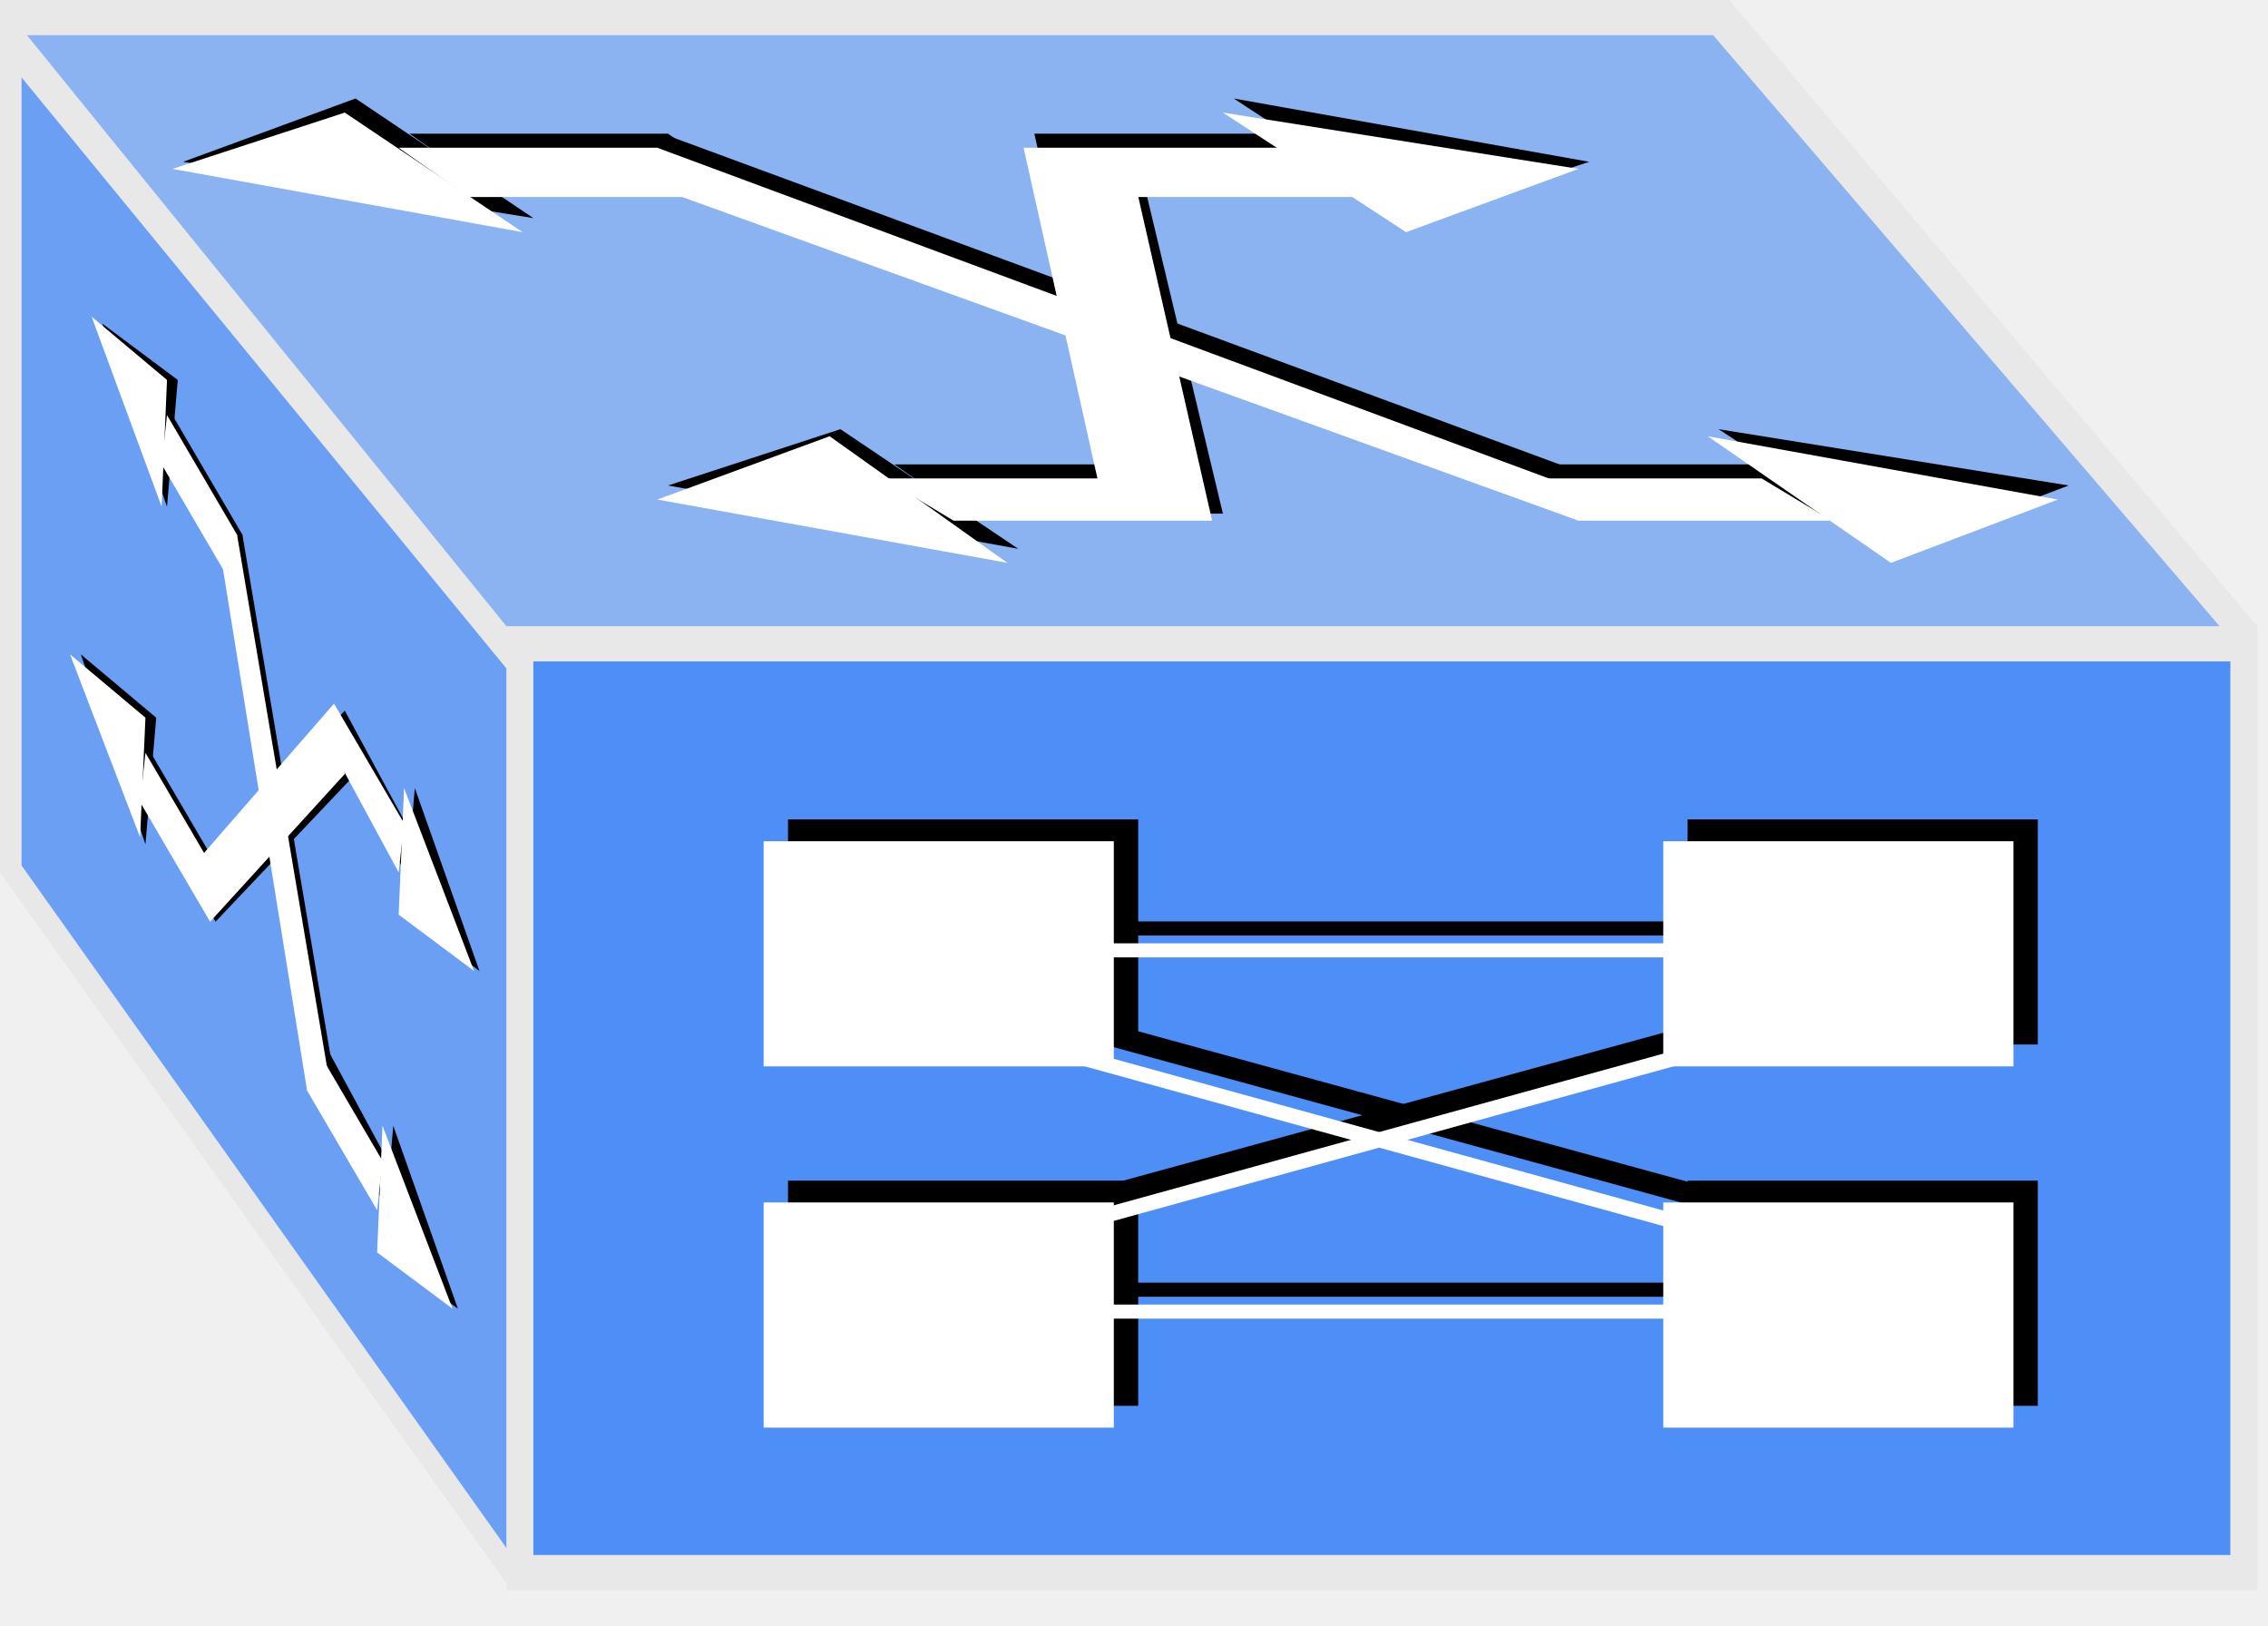
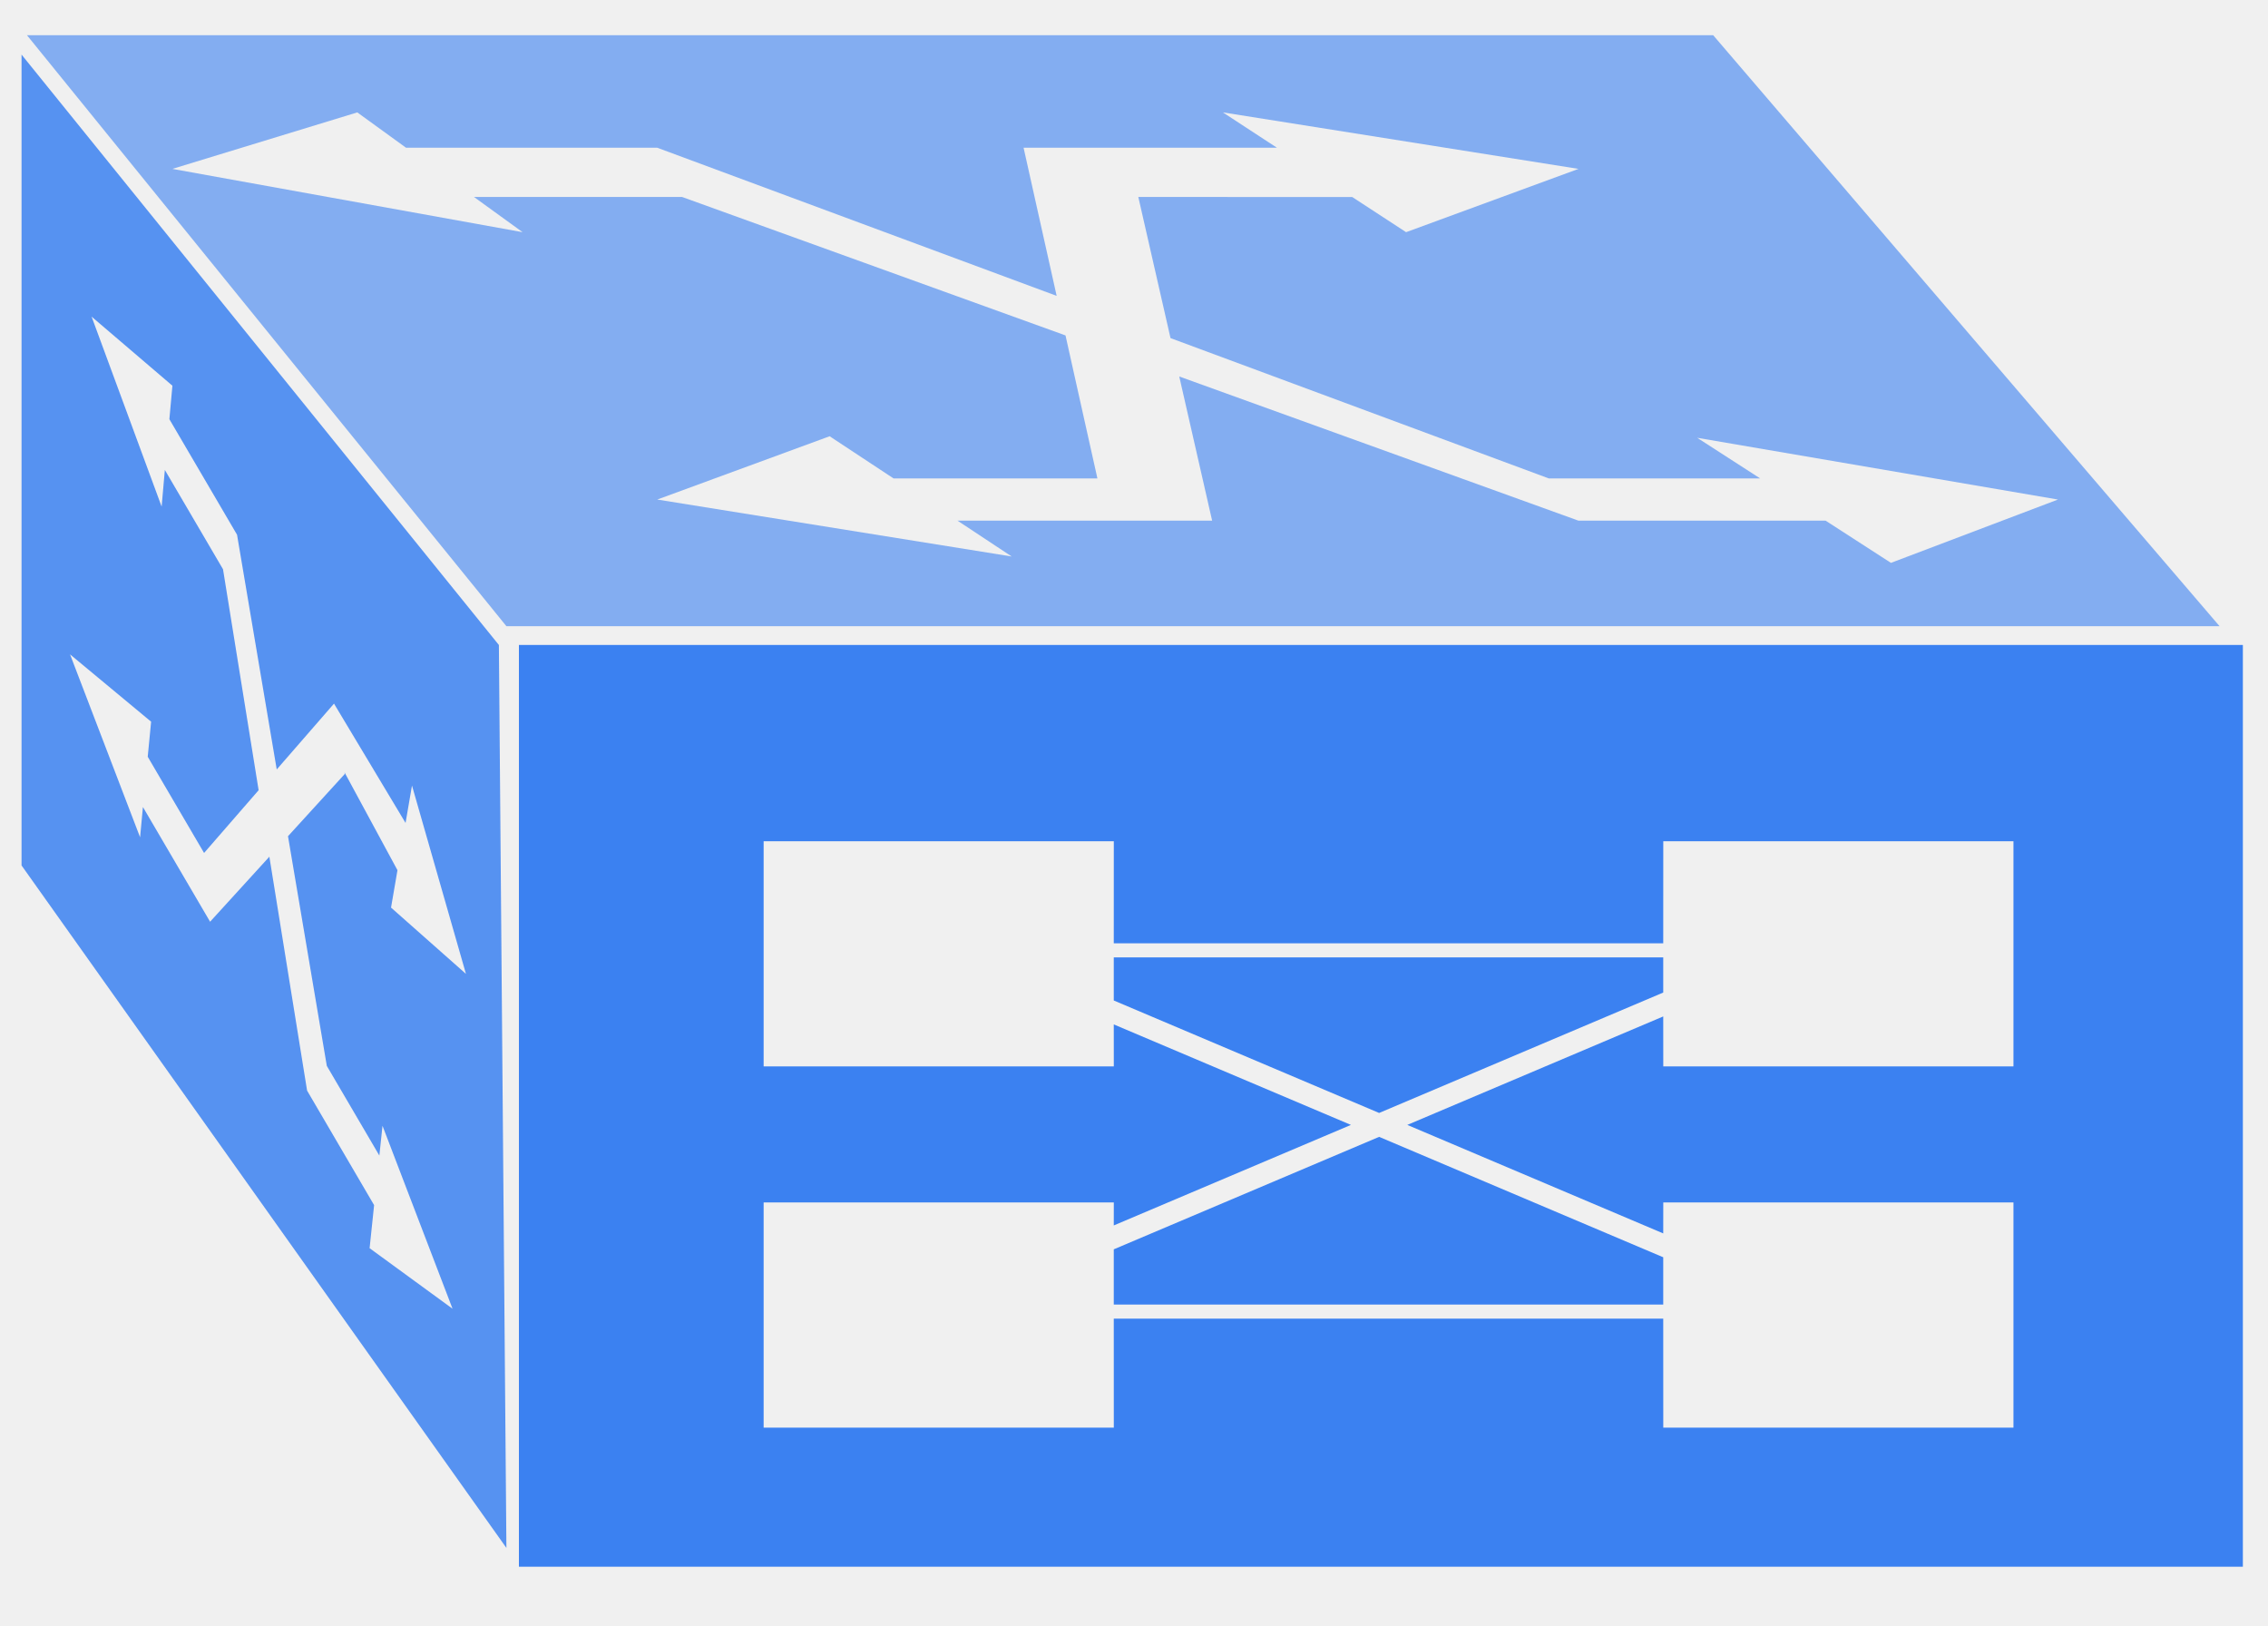
<svg xmlns="http://www.w3.org/2000/svg" width="60px" height="43px" viewBox="0 0 60 43" version="1.1">
  <g id="图表" stroke="none" stroke-width="1" fill="none" fill-rule="evenodd">
-     <g id="编组" fill-rule="nonzero">
-       <polygon id="路径" fill="#E8E8E8" points="13.397 16.563 13.397 41.874 0 23.077 0 0" />
-       <polygon id="路径" fill="#4D8EF7" points="59.335 41.44 13.728 41.44 13.728 17.06 59.335 17.06" />
-       <path d="M59.717,42.06 L13.397,42.06 L13.397,16.563 L59.717,16.563 L59.717,42.06 Z M14.11,41.129 L59.004,41.129 L59.004,17.494 L14.11,17.494 L14.11,41.129 Z M13.397,16.563 L59.717,16.563 L45.749,0 L0,0 L13.397,16.563 Z" id="形状" fill="#E8E8E8" />
-       <polygon id="路径" fill="#4D8EF7" opacity="0.602" points="13.397 16.563 58.719 16.563 45.322 0.931 0.713 0.931" />
-       <polygon id="路径" fill="#4D8EF7" opacity="0.802" points="13.397 17.68 13.397 40.943 0.57 22.891 0.57 2.047" />
-       <polygon id="路径" fill="#000000" points="5.986 14.702 8.409 28.846 8.836 28.474 6.413 14.144" />
-       <path d="M5.701,24.38 L9.406,20.472 L9.121,18.797 L5.416,22.705 L5.701,24.38 Z M8.409,28.846 L10.262,32.01 L10.262,30.707 L8.551,27.544 L8.409,28.846 Z" id="形状" fill="#000000" />
-       <polygon id="路径" fill="#000000" points="10.404 29.777 12.114 34.616 10.119 33.127" />
-       <polygon id="路径" fill="#000000" points="8.979 20.099 10.832 23.263 10.832 21.96 9.121 18.797" />
-       <polygon id="路径" fill="#000000" points="10.974 20.844 12.684 25.683 10.689 24.194" />
-       <polygon id="路径" fill="#000000" points="5.701 24.38 3.991 21.216 3.991 19.913 5.843 23.077" />
-       <polygon id="路径" fill="#000000" points="4.133 18.983 2.138 17.308 3.848 22.333" />
-       <polygon id="路径" fill="#000000" points="6.271 15.447 4.561 12.283 4.561 10.98 6.413 14.144" />
-       <polygon id="路径" fill="#000000" points="4.703 10.05 2.708 8.561 4.418 13.4" />
-       <polygon id="路径" fill="#FFFFFF" points="5.843 14.702 8.124 28.846 8.694 28.474 6.271 14.144" />
-       <path d="M5.558,24.38 L9.121,20.472 L8.836,18.611 L5.273,22.705 L5.558,24.38 Z M8.124,28.846 L9.977,32.01 L10.119,30.707 L8.266,27.544 L8.124,28.846 Z" id="形状" fill="#FFFFFF" />
-       <polygon id="路径" fill="#FFFFFF" points="10.119 29.777 11.972 34.616 9.977 33.127" />
-       <polygon id="路径" fill="#FFFFFF" points="8.836 19.913 10.547 23.077 10.689 21.774 8.836 18.611" />
-       <polygon id="路径" fill="#FFFFFF" points="10.689 20.844 12.542 25.683 10.547 24.194" />
-       <polygon id="路径" fill="#FFFFFF" points="5.558 24.38 3.706 21.216 3.848 19.913 5.701 23.077" />
-       <polygon id="路径" fill="#FFFFFF" points="3.848 18.983 1.853 17.308 3.706 22.147" />
-       <polygon id="路径" fill="#FFFFFF" points="6.128 15.447 4.276 12.283 4.418 10.98 6.271 14.144" />
-       <polygon id="路径" fill="#FFFFFF" points="4.418 10.05 2.423 8.375 4.276 13.4" />
-       <polygon id="路径" fill="#000000" points="17.815 4.653 42.044 13.586 41.759 12.469 17.53 3.536" />
-       <path d="M32.352,13.586 L30.215,4.653 L27.364,3.536 L29.359,12.469 L32.352,13.586 Z M42.044,13.586 L48.742,13.586 L46.89,12.283 L40.191,12.283 L42.044,13.586 Z" id="形状" fill="#000000" />
-       <polygon id="路径" fill="#000000" points="45.464 11.352 54.728 12.841 50.31 14.516" />
-       <polygon id="路径" fill="#000000" points="29.217 4.839 36.058 4.839 34.205 3.536 27.364 3.536" />
-       <polygon id="路径" fill="#000000" points="32.637 2.605 42.044 4.28 37.483 5.769" />
-       <polygon id="路径" fill="#000000" points="32.352 13.586 25.511 13.586 23.659 12.283 30.5 12.283" />
-       <polygon id="路径" fill="#000000" points="22.233 11.352 17.673 12.841 26.937 14.516" />
-       <polygon id="路径" fill="#000000" points="19.525 4.839 12.684 4.839 10.832 3.536 17.673 3.536" />
-       <polygon id="路径" fill="#000000" points="9.406 2.605 4.846 4.28 14.11 5.769" />
-       <polygon id="路径" fill="#FFFFFF" points="17.53 5.025 41.759 13.772 41.474 12.841 17.388 3.908" />
-       <path d="M32.067,13.772 L30.072,5.025 L27.079,3.908 L29.074,12.841 L32.067,13.772 Z M41.759,13.772 L48.457,13.772 L46.605,12.655 L39.906,12.655 L41.759,13.772 Z" id="形状" fill="#FFFFFF" />
-       <polygon id="路径" fill="#FFFFFF" points="45.179 11.539 54.443 13.213 50.025 14.888" />
-       <polygon id="路径" fill="#FFFFFF" points="28.932 5.211 35.773 5.211 33.92 3.908 27.079 3.908" />
-       <polygon id="路径" fill="#FFFFFF" points="32.352 2.978 41.759 4.467 37.198 6.141" />
-       <polygon id="路径" fill="#FFFFFF" points="32.067 13.772 25.226 13.772 23.374 12.655 30.215 12.655" />
-       <polygon id="路径" fill="#FFFFFF" points="21.948 11.539 17.388 13.213 26.652 14.888" />
-       <polygon id="路径" fill="#FFFFFF" points="19.24 5.211 12.399 5.211 10.547 3.908 17.388 3.908" />
-       <polygon id="路径" fill="#FFFFFF" points="9.121 2.978 4.561 4.467 13.825 6.141" />
-       <path d="M53.91,27.627 L44.646,27.627 L44.646,21.672 L53.91,21.672 L53.91,27.627 Z M53.91,37.184 L44.646,37.184 L44.646,31.228 L53.91,31.228 L53.91,37.184 Z M30.111,27.627 L20.847,27.627 L20.847,21.672 L30.111,21.672 L30.111,27.627 Z M30.111,37.184 L20.847,37.184 L20.847,31.228 L30.111,31.228 L30.111,37.184 Z" id="形状" fill="#000000" />
-       <polygon id="路径" fill="#000000" points="28.219 31.638 45.892 26.799 46.034 27.357 28.362 32.196" />
-       <polygon id="路径" fill="#000000" points="46.034 31.638 28.362 26.799 28.219 27.357 45.892 32.196" />
-       <path d="M44.971,34.299 L29.436,34.299 L29.436,33.927 L44.971,33.927 L44.971,34.299 Z M44.971,24.745 L29.436,24.745 L29.436,24.372 L44.971,24.372 L44.971,24.745 Z" id="形状" fill="#000000" />
-       <path d="M53.266,28.206 L44.002,28.206 L44.002,22.251 L53.266,22.251 L53.266,28.206 Z M53.266,37.761 L44.002,37.761 L44.002,31.805 L53.266,31.805 L53.266,37.761 Z M29.466,28.206 L20.202,28.206 L20.202,22.251 L29.466,22.251 L29.466,28.206 Z M29.466,37.761 L20.202,37.761 L20.202,31.805 L29.466,31.805 L29.466,37.761 Z" id="形状" fill="#FFFFFF" />
-       <polygon id="路径" fill="#FFFFFF" points="27.649 32.382 45.179 27.544 45.322 27.916 27.792 32.755" />
-       <polygon id="路径" fill="#FFFFFF" points="45.322 32.382 27.792 27.544 27.649 27.916 45.179 32.755" />
-       <path d="M44.327,34.878 L28.792,34.878 L28.792,34.506 L44.327,34.506 L44.327,34.878 Z M44.327,25.323 L28.792,25.323 L28.792,24.951 L44.327,24.951 L44.327,25.323 Z" id="形状" fill="#FFFFFF" />
+     <g id="编组备份-5" fill="#3B81F1" fill-rule="nonzero">
+       <path d="M59.335,17.06 L59.335,41.44 L13.728,41.44 L13.728,17.06 L59.335,17.06 Z M29.466,22.251 L20.202,22.251 L20.202,28.206 L29.466,28.206 L29.465,27.096 L35.739,29.754 L29.465,32.413 L29.466,31.805 L20.202,31.805 L20.202,37.761 L29.466,37.761 L29.465,34.878 L44.001,34.878 L44.002,37.761 L53.266,37.761 L53.266,31.805 L44.002,31.805 L44.001,32.624 L37.23,29.754 L44.001,26.885 L44.002,28.206 L53.266,28.206 L53.266,22.251 L44.002,22.251 L44.001,24.951 L29.465,24.951 L29.466,22.251 Z M36.485,30.07 L44.001,33.255 L44.001,34.506 L29.465,34.506 L29.465,33.045 L36.485,30.07 Z M44.001,25.323 L44.001,26.253 L36.485,29.438 L29.465,26.463 L29.465,25.323 L44.001,25.323 Z" id="形状结合" />
+       <path d="M45.322,0.931 L58.719,16.563 L13.397,16.563 L0.713,0.931 L45.322,0.931 Z M32.352,2.973 L33.781,3.907 L27.079,3.908 L27.954,7.826 L17.388,3.908 L10.741,3.907 L9.452,2.973 L4.561,4.467 L13.825,6.141 L12.539,5.21 L18.045,5.21 L28.188,8.872 L29.032,12.654 L23.638,12.654 L21.948,11.539 L17.388,13.213 L26.764,14.719 L25.33,13.771 L32.067,13.772 L31.197,9.958 L41.759,13.772 L48.296,13.771 L50.025,14.888 L54.443,13.213 L44.9,11.58 L46.565,12.654 L40.972,12.654 L30.966,8.943 L30.114,5.21 L35.773,5.211 L37.198,6.141 L41.759,4.467 L32.352,2.973 Z" id="形状结合" opacity="0.6" />
+       <path d="M0.57,1.444 L13.198,17.06 L13.397,40.943 L0.57,22.891 L0.57,1.444 Z M2.423,8.375 L4.276,13.4 L4.361,12.43 L5.9,15.057 L6.842,20.901 L5.399,22.561 L3.908,20.016 L3.998,19.089 L1.853,17.308 L3.706,22.147 L3.781,21.346 L5.558,24.38 L7.126,22.66 L8.124,28.846 L9.897,31.876 L9.778,33.015 L11.972,34.616 L10.119,29.777 L10.036,30.565 L8.646,28.193 L7.619,22.118 L9.121,20.472 L9.114,20.428 L10.515,23.017 L10.345,24.006 L12.327,25.76 L10.899,20.778 L10.729,21.767 L8.836,18.611 L7.321,20.352 L6.271,14.144 L4.481,11.088 L4.561,10.202 L2.423,8.375 Z" id="形状结合" opacity="0.85" />
    </g>
  </g>
</svg>
